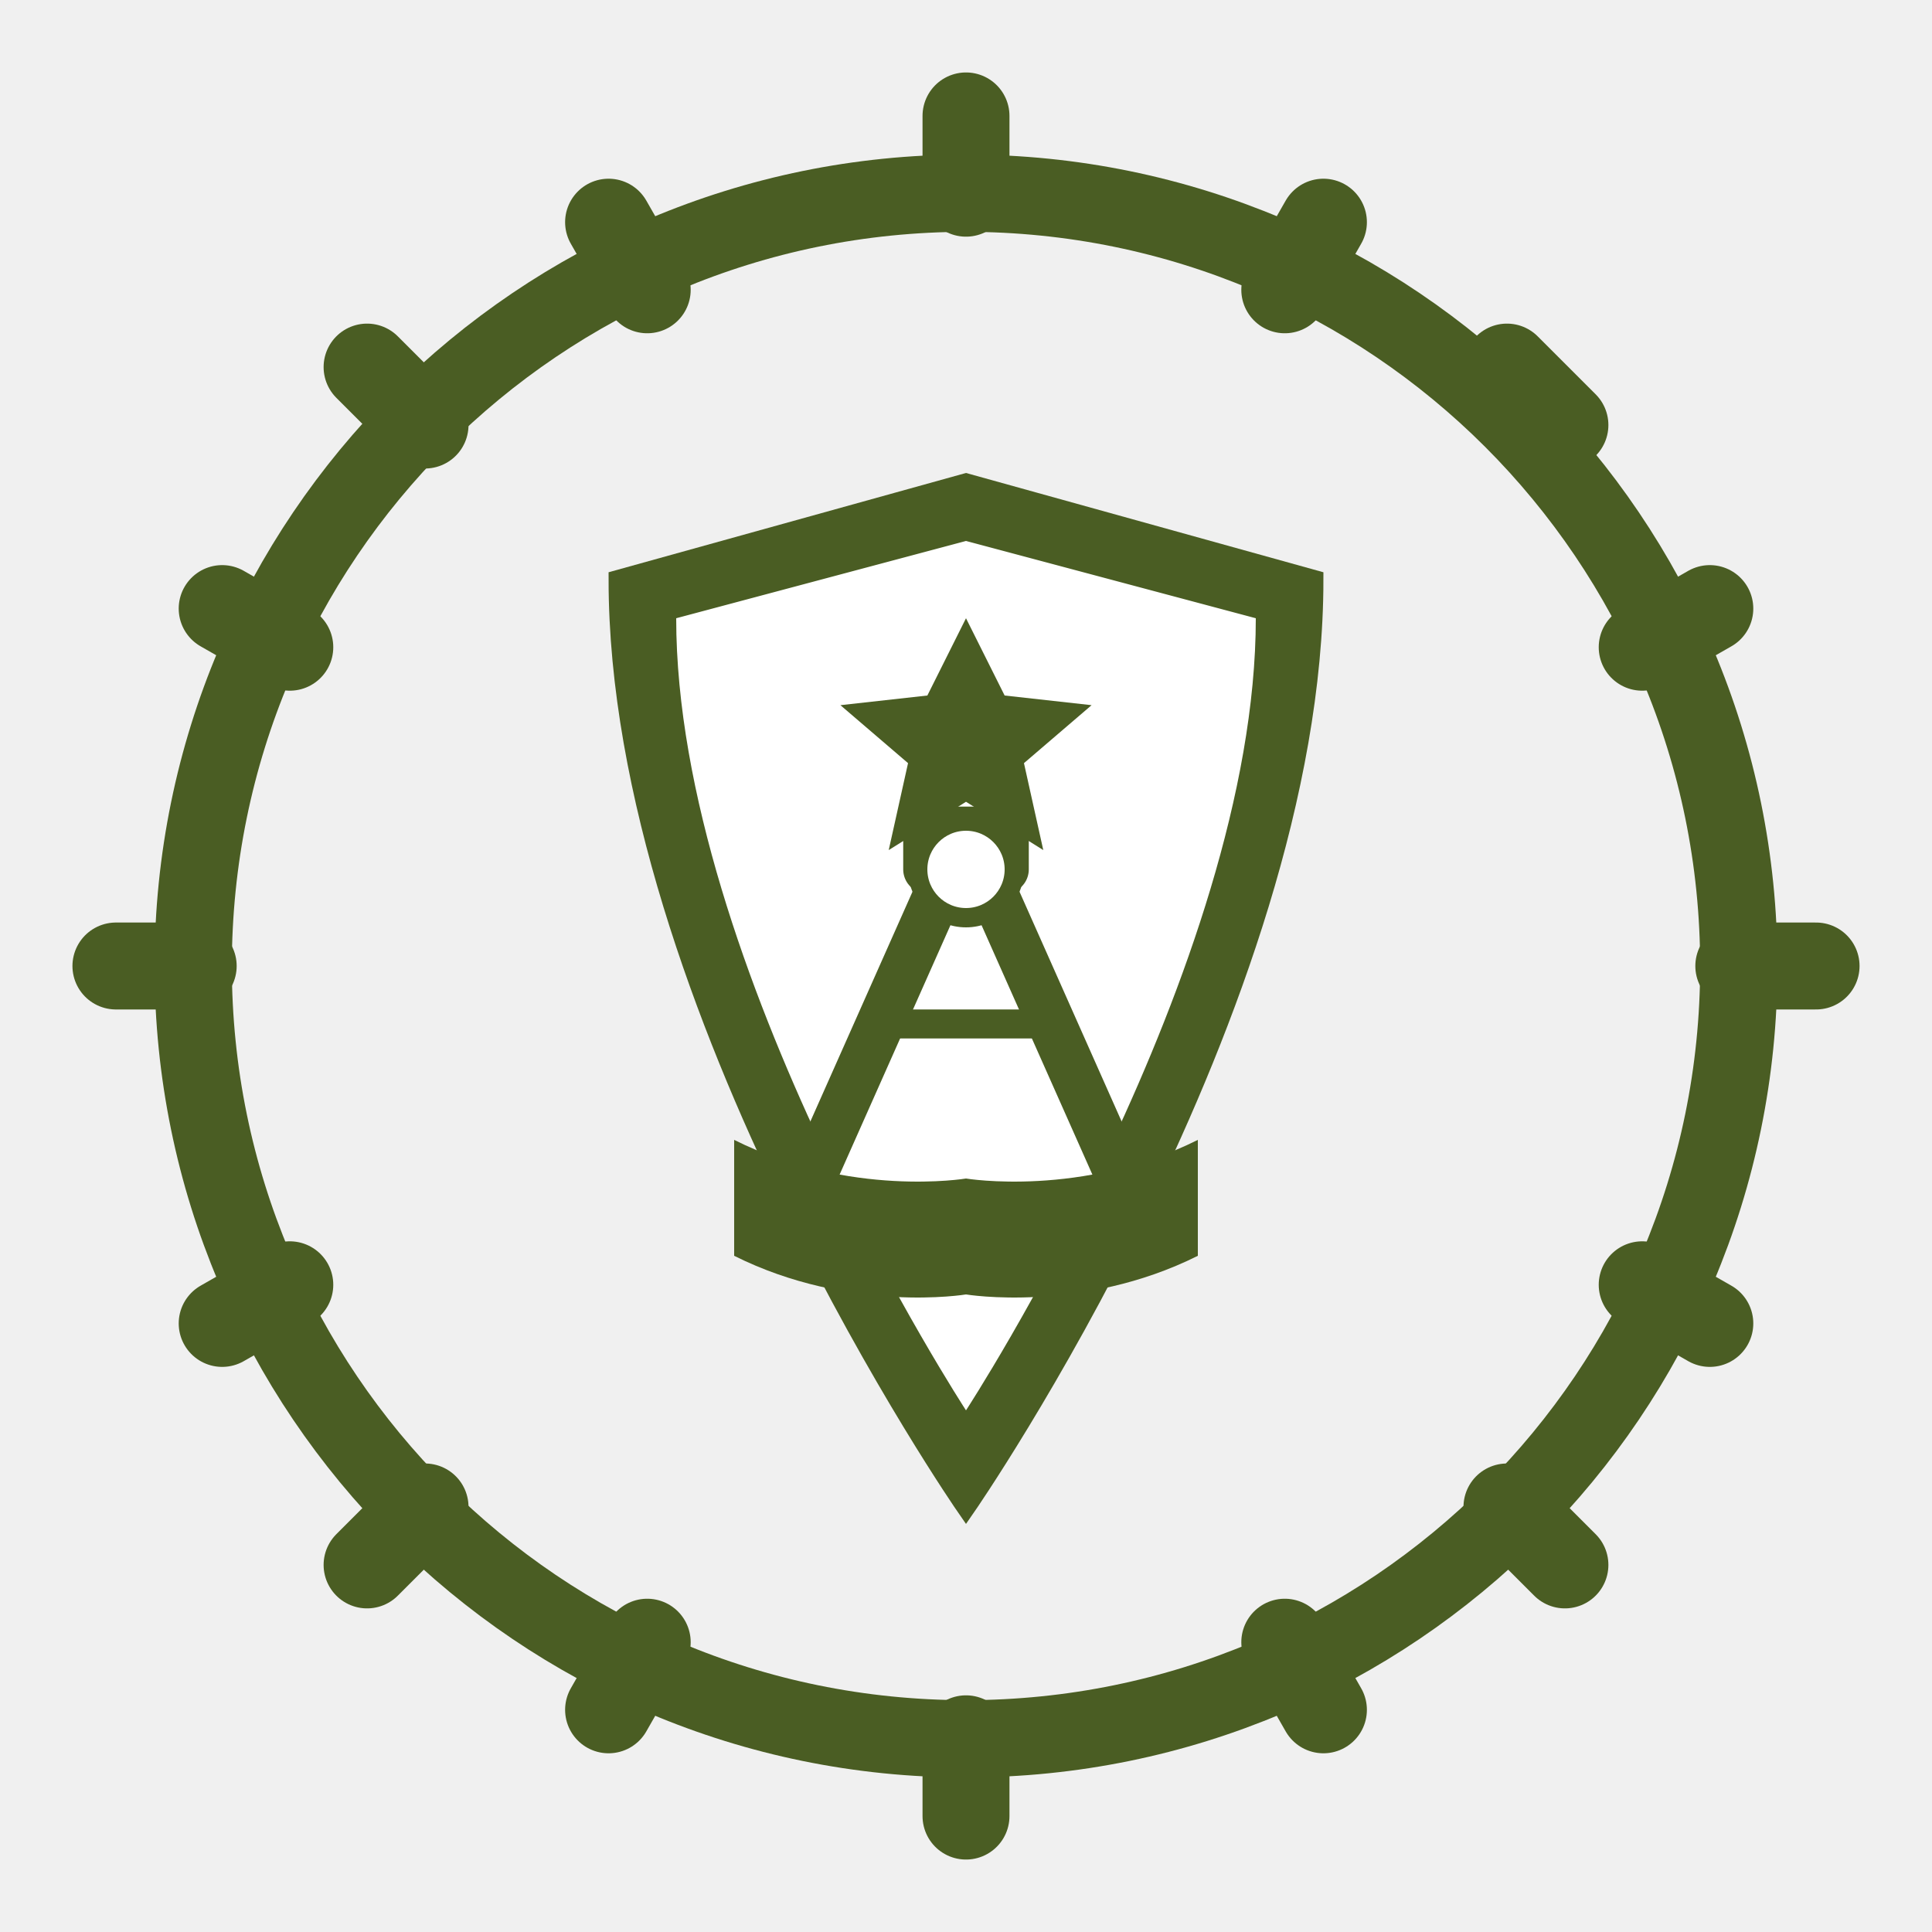
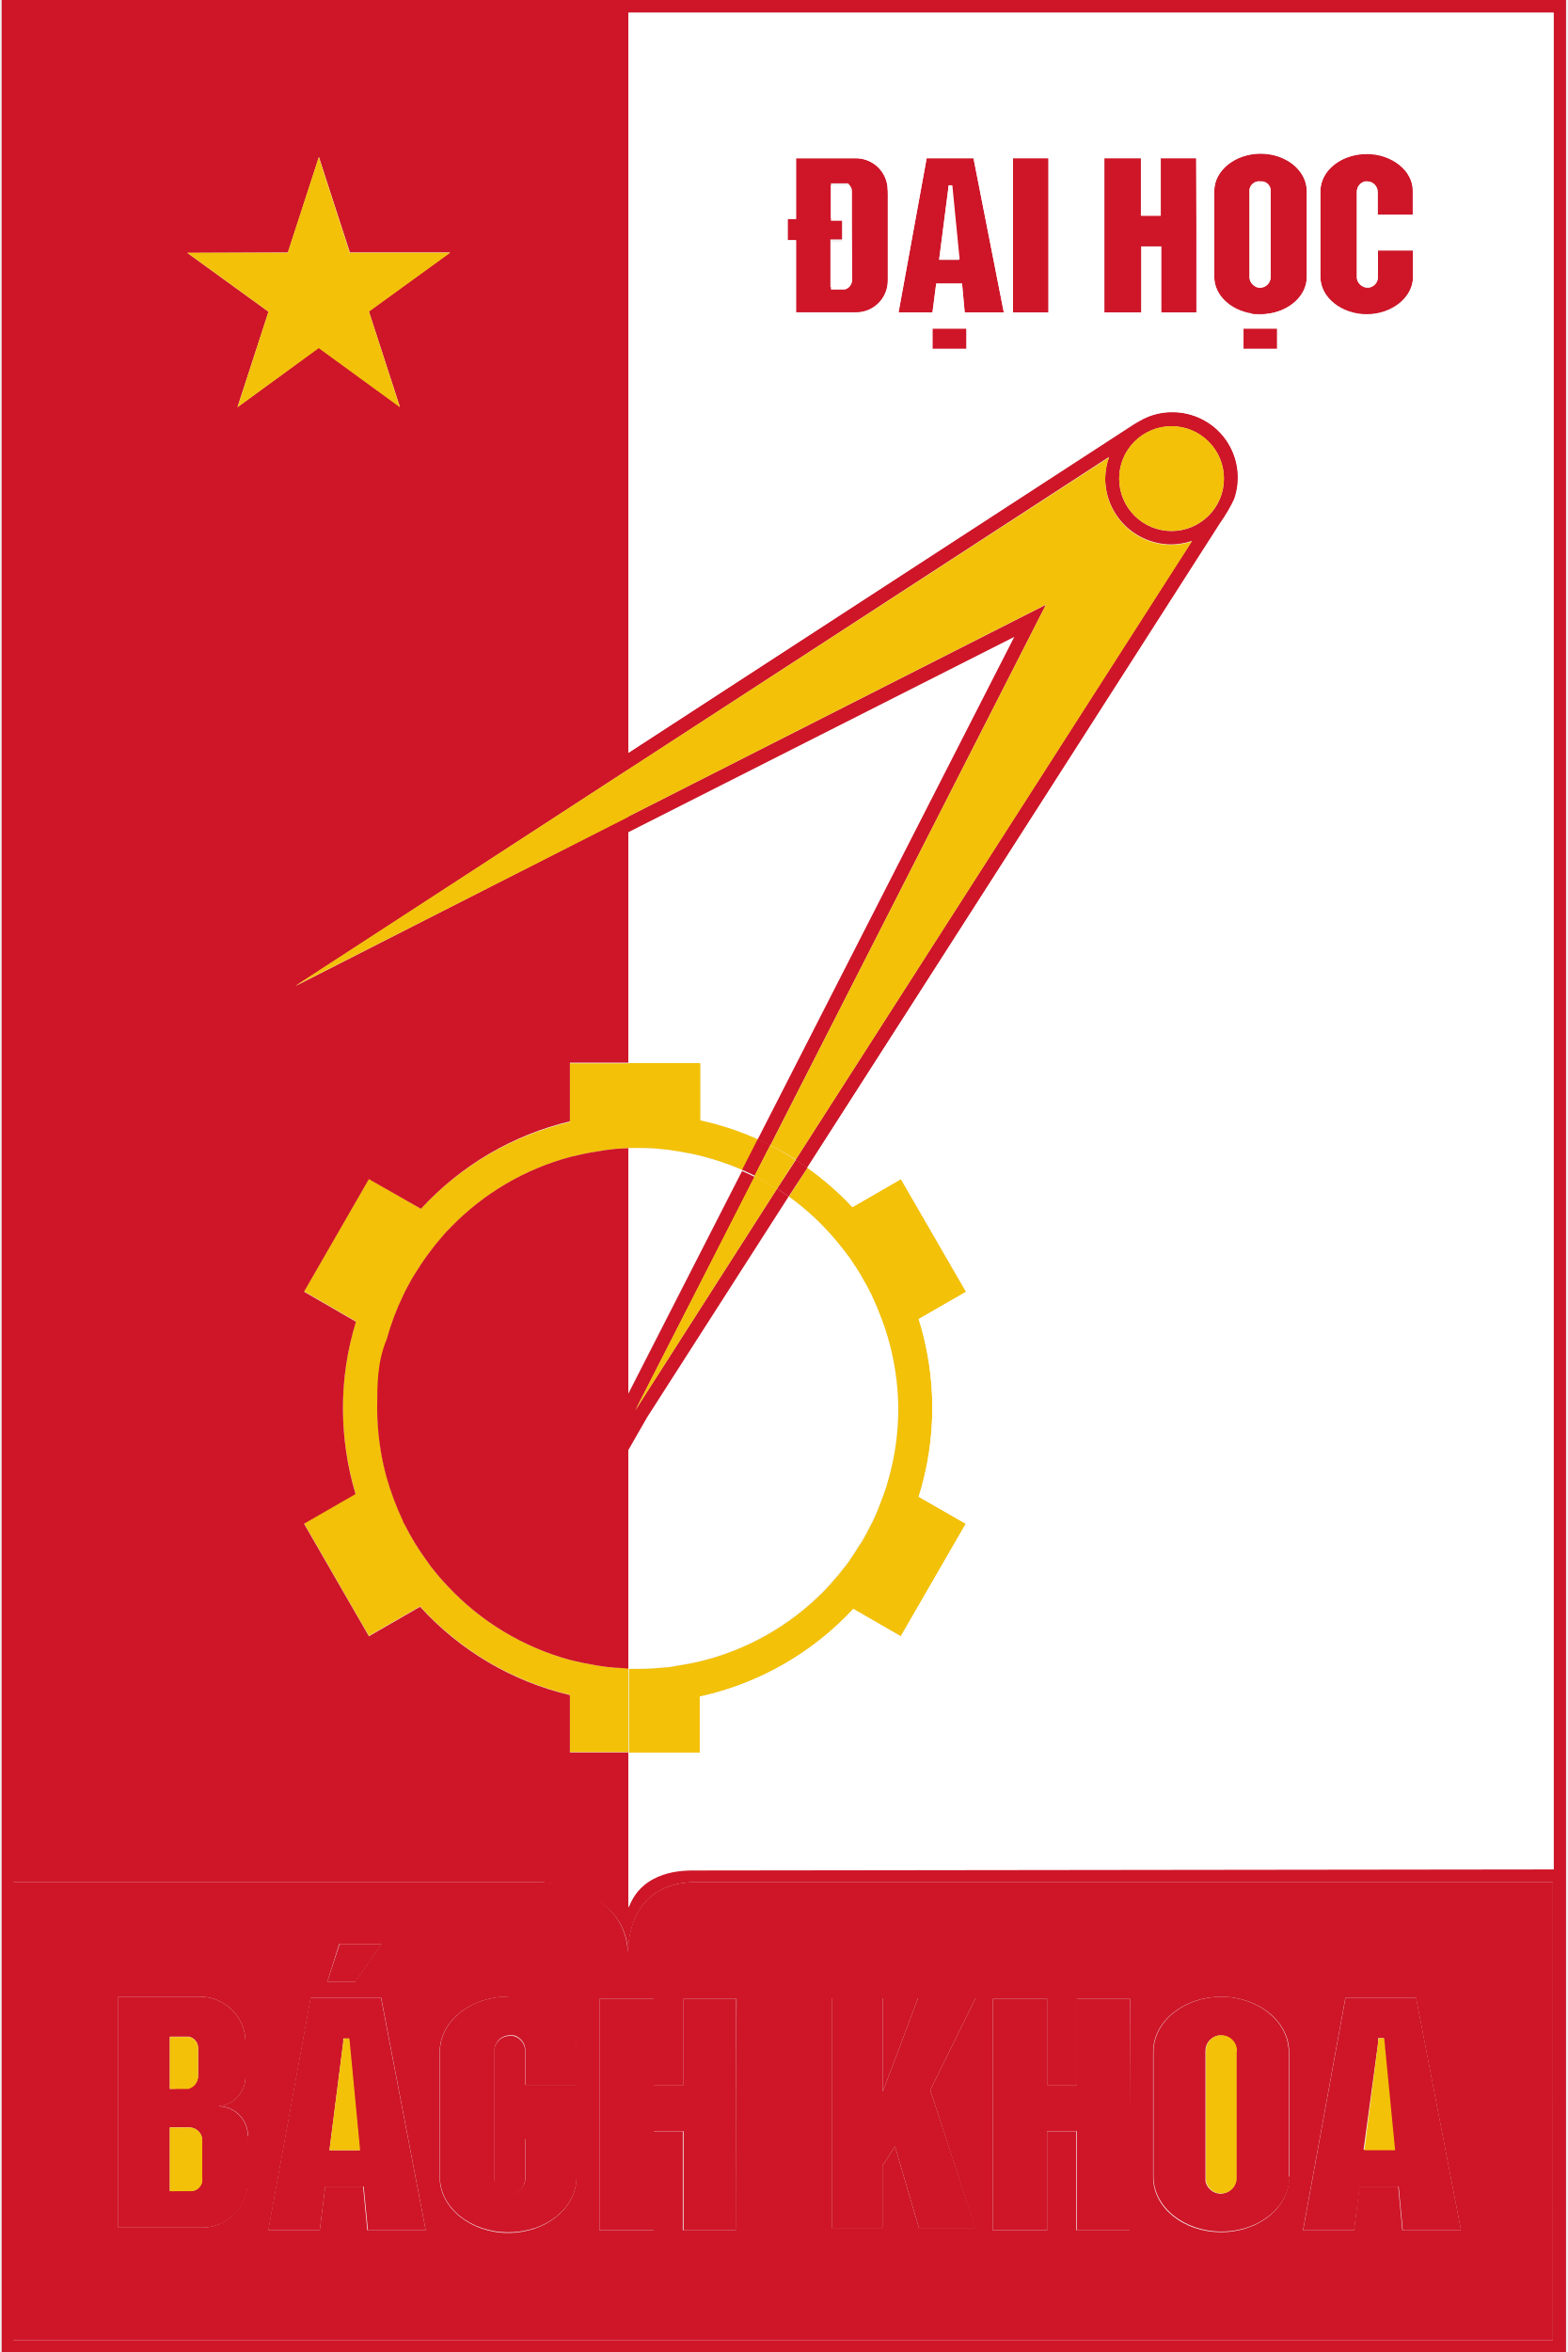
- <svg xmlns="http://www.w3.org/2000/svg" viewBox="0 0 100 100" width="100%" height="100%">
-   <circle cx="50" cy="50" r="40" fill="none" stroke="#4A5D23" stroke-width="4" />
-   <g stroke="#4A5D23" stroke-width="4.5" stroke-linecap="round">
-     <line x1="50" y1="6" x2="50" y2="10" />
-     <line x1="50" y1="90" x2="50" y2="94" />
-     <line x1="6" y1="50" x2="10" y2="50" />
-     <line x1="90" y1="50" x2="94" y2="50" />
-     <line x1="19" y1="19" x2="22" y2="22" />
-     <line x1="78" y1="78" x2="81" y2="81" />
-     <line x1="19" y1="81" x2="22" y2="78" />
-     <line x1="78" y1="19" x2="81" y2="22" />
-     <line x1="31.5" y1="11.5" x2="33.5" y2="15" />
-     <line x1="68.5" y1="88.5" x2="66.5" y2="85" />
-     <line x1="11.5" y1="31.5" x2="15" y2="33.5" />
-     <line x1="88.5" y1="68.5" x2="85" y2="66.5" />
-     <line x1="31.5" y1="88.5" x2="33.5" y2="85" />
-     <line x1="68.5" y1="11.5" x2="66.5" y2="15" />
-     <line x1="11.5" y1="68.5" x2="15" y2="66.5" />
-     <line x1="88.5" y1="31.5" x2="85" y2="33.5" />
+ <svg xmlns="http://www.w3.org/2000/svg" width="200pt" height="300pt" viewBox="0 0 200 300" version="1.1">
+   <g id="surface1">
+     <path style=" stroke:none;fill-rule:nonzero;fill:rgb(80.784%,8.627%,15.686%);fill-opacity:1;" d="M 112.578 276.262 L 114.176 273.773 L 117.23 284.164 L 124.453 284.164 L 118.68 266.594 L 124.453 254.879 L 117.109 254.879 L 112.617 266.824 L 112.617 254.879 L 106.125 254.879 L 106.125 284.164 L 112.578 284.164 Z M 112.578 276.262 " />
+     <path style=" stroke:none;fill-rule:nonzero;fill:rgb(80.784%,8.627%,15.686%);fill-opacity:1;" d="M 87.207 265.945 L 83.406 265.945 L 83.406 254.961 L 76.48 254.961 L 76.48 284.473 L 83.406 284.473 L 83.406 271.84 L 87.207 271.84 L 87.207 284.473 L 93.926 284.473 L 93.926 254.961 L 87.207 254.961 Z M 87.207 265.945 " />
+     <path style=" stroke:none;fill-rule:nonzero;fill:rgb(80.784%,8.627%,15.686%);fill-opacity:1;" d="M 173.48 278.887 L 178.434 278.887 L 178.961 284.473 L 186.398 284.473 L 180.664 254.812 L 171.656 254.812 L 166.246 284.473 L 172.75 284.473 Z M 175.754 261.035 L 175.82 260.438 L 175.82 259.965 L 176.523 259.965 L 176.523 260.387 L 176.594 261.047 L 177.879 274.195 L 173.957 274.195 Z M 175.754 261.035 " />
+     <path style=" stroke:none;fill-rule:nonzero;fill:rgb(80.784%,8.627%,15.686%);fill-opacity:1;" d="M 48.727 247.957 L 43.328 247.957 L 41.762 252.758 L 45.359 252.758 Z M 48.727 247.957 " />
+     <path style=" stroke:none;fill-rule:nonzero;fill:rgb(80.784%,8.627%,15.686%);fill-opacity:1;" d="M 133.582 271.84 L 137.398 271.84 L 137.398 284.473 L 144.133 284.473 L 144.133 254.961 L 137.398 254.961 L 137.398 265.945 L 133.582 265.945 L 133.582 254.961 L 126.656 254.961 L 126.656 284.473 L 133.582 284.473 Z M 133.582 271.84 " />
+     <path style=" stroke:none;fill-rule:nonzero;fill:rgb(80.784%,8.627%,15.686%);fill-opacity:1;" d="M 39.625 254.812 L 34.215 284.473 L 40.789 284.473 L 41.504 278.887 L 46.398 278.887 L 46.941 284.473 L 54.312 284.473 L 48.605 254.812 Z M 42.031 274.262 L 43.707 261.102 L 43.789 260.453 L 43.789 260.02 L 44.508 260.02 L 44.613 261.141 L 45.871 274.262 Z M 42.031 274.262 " />
+     <path style=" stroke:none;fill-rule:nonzero;fill:rgb(100%,100%,100%);fill-opacity:1;" d="M 80.16 184.957 L 80.16 212.832 L 81.336 212.832 C 82.266 212.832 83.195 212.789 84.121 212.695 L 85.242 212.613 C 85.664 212.613 86.07 212.48 86.477 212.398 C 87.406 212.262 88.355 212.074 89.273 211.855 C 95.234 210.402 100.668 207.324 104.977 202.957 C 105.531 202.391 106.086 201.781 106.574 201.188 C 106.832 200.887 107.086 200.578 107.332 200.266 L 108.305 199.008 C 108.684 198.414 109.074 197.844 109.441 197.25 C 109.68 196.91 109.902 196.559 110.102 196.195 C 110.375 195.723 110.645 195.207 110.887 194.723 C 110.996 194.52 111.09 194.301 111.211 194.098 C 111.719 193.086 112.168 192.047 112.566 190.988 C 112.566 190.84 112.66 190.719 112.715 190.555 C 112.957 189.938 113.16 189.305 113.32 188.66 C 114.156 185.73 114.578 182.699 114.578 179.652 C 114.559 176.551 114.102 173.461 113.227 170.484 C 113.051 169.887 112.875 169.336 112.66 168.738 C 112.594 168.508 112.508 168.281 112.402 168.062 C 112.082 167.172 111.715 166.293 111.309 165.438 C 111.164 165.098 111 164.762 110.82 164.438 C 110.59 163.992 110.387 163.586 110.129 163.18 C 109.875 162.773 109.562 162.219 109.277 161.746 C 108.996 161.273 108.793 161.031 108.574 160.664 C 108.129 160.055 107.695 159.473 107.223 158.895 L 106.656 158.203 C 104.871 156.098 102.832 154.227 100.582 152.629 L 82.539 180.805 Z M 80.16 184.957 " />
+     <path style=" stroke:none;fill-rule:nonzero;fill:rgb(100%,100%,100%);fill-opacity:1;" d="M 94.672 149.25 C 92.922 148.484 91.113 147.867 89.262 147.41 C 88.355 147.18 87.449 147.031 86.555 146.867 L 85.203 146.652 L 84.082 146.559 C 83.16 146.559 82.254 146.422 81.293 146.422 L 80.117 146.422 L 80.117 177.613 Z M 94.672 149.25 " />
+     <path style=" stroke:none;fill-rule:nonzero;fill:rgb(100%,100%,100%);fill-opacity:1;" d="M 89.273 142.906 C 91.816 143.457 94.289 144.27 96.66 145.34 L 129.402 81.23 L 80.16 106.199 L 80.16 135.602 L 89.273 135.602 Z M 89.273 142.906 " />
+     <path style=" stroke:none;fill-rule:nonzero;fill:rgb(95.294%,75.686%,3.137%);fill-opacity:1;" d="M 78.496 212.723 L 77.277 212.602 L 76.102 212.426 C 74.965 212.234 73.816 212.004 72.707 211.723 C 66.75 210.102 61.359 206.855 57.141 202.348 C 56.383 201.562 55.691 200.738 55.027 199.902 C 54.867 199.672 54.676 199.426 54.516 199.184 C 53.402 197.676 52.43 196.066 51.605 194.383 C 51.605 194.273 51.5 194.125 51.43 194.004 C 50.566 192.172 49.855 190.273 49.309 188.324 C 48.547 185.492 48.156 182.574 48.145 179.641 C 48.156 176.66 48.562 173.695 49.363 170.82 C 49.891 168.891 50.594 167.012 51.473 165.207 C 51.473 165.074 51.605 164.926 51.676 164.777 C 51.973 164.234 52.242 163.68 52.555 163.141 L 52.863 162.625 C 53.379 161.801 53.906 160.961 54.5 160.164 C 54.73 159.84 54.949 159.543 55.191 159.246 C 55.484 158.844 55.793 158.461 56.125 158.094 C 56.582 157.523 57.074 156.984 57.598 156.473 C 61.758 152.195 66.996 149.121 72.762 147.57 C 73.855 147.301 74.965 147.059 76.102 146.883 L 77.305 146.691 L 78.523 146.543 L 80.188 146.449 L 80.188 135.629 L 72.707 135.629 L 72.707 143.109 C 65.41 144.828 58.793 148.684 53.703 154.188 L 47.062 150.344 L 38.785 164.707 L 45.414 168.535 C 44.305 172.113 43.746 175.84 43.75 179.586 C 43.758 183.289 44.297 186.969 45.359 190.516 L 38.785 194.301 L 47.062 208.652 L 53.594 204.891 C 58.688 210.488 65.348 214.418 72.707 216.172 L 72.707 223.477 L 80.16 223.477 L 80.16 212.777 C 79.605 212.777 79.051 212.777 78.496 212.668 " />
+     <path style=" stroke:none;fill-rule:nonzero;fill:rgb(95.294%,75.686%,3.137%);fill-opacity:1;" d="M 89.273 216.402 C 96.789 214.762 103.621 210.863 108.859 205.23 L 114.918 208.719 L 123.211 194.367 L 117.203 190.922 C 119.52 183.543 119.52 175.633 117.203 168.254 L 123.25 164.777 L 114.918 150.398 L 108.723 153.969 C 106.992 152.109 105.074 150.426 103.004 148.953 L 100.648 152.617 C 102.887 154.234 104.914 156.121 106.68 158.242 L 107.25 158.934 C 107.723 159.516 108.156 160.098 108.602 160.707 C 108.816 161.07 109.062 161.434 109.305 161.789 C 109.547 162.141 109.887 162.734 110.156 163.223 C 110.43 163.707 110.617 164.031 110.848 164.48 C 111.027 164.801 111.191 165.137 111.336 165.48 C 111.742 166.336 112.109 167.211 112.43 168.102 C 112.535 168.32 112.621 168.547 112.688 168.781 C 112.902 169.375 113.078 169.93 113.254 170.523 C 114.129 173.504 114.586 176.59 114.605 179.695 C 114.605 182.742 114.184 185.773 113.348 188.703 C 113.188 189.344 112.984 189.977 112.742 190.594 C 112.742 190.758 112.633 190.879 112.578 191.027 C 112.215 192.09 111.789 193.129 111.309 194.141 C 111.184 194.344 111.09 194.559 110.98 194.762 C 110.738 195.25 110.469 195.762 110.199 196.234 C 109.996 196.598 109.773 196.953 109.535 197.289 C 109.172 197.887 108.777 198.453 108.387 199.047 C 107.992 199.645 107.75 199.875 107.426 200.305 C 107.102 200.738 106.926 200.93 106.668 201.227 C 106.18 201.82 105.625 202.43 105.07 203 C 100.766 207.363 95.328 210.445 89.371 211.898 C 88.449 212.113 87.504 212.305 86.57 212.438 C 86.164 212.52 85.758 212.602 85.34 212.656 L 84.215 212.734 C 83.289 212.828 82.359 212.875 81.43 212.871 L 80.254 212.871 L 80.254 223.57 L 89.371 223.57 Z M 89.273 216.402 " />
+     <path style=" stroke:none;fill-rule:nonzero;fill:rgb(95.294%,75.686%,3.137%);fill-opacity:1;" d="M 81.363 146.422 C 82.324 146.422 83.23 146.422 84.148 146.543 L 85.27 146.652 L 86.625 146.867 C 87.543 147.031 88.449 147.18 89.328 147.41 C 91.18 147.867 92.988 148.48 94.738 149.234 L 96.727 145.34 C 94.359 144.27 91.883 143.457 89.344 142.906 L 89.344 135.602 L 80.16 135.602 L 80.16 146.422 L 81.336 146.422 " />
+     <path style=" stroke:none;fill-rule:nonzero;fill:rgb(80.784%,8.627%,15.686%);fill-opacity:1;" d="M 118.961 41.887 L 123.305 41.887 L 123.305 44.496 L 118.961 44.496 Z M 118.961 41.887 " />
+     <path style=" stroke:none;fill-rule:nonzero;fill:rgb(80.784%,8.627%,15.686%);fill-opacity:1;" d="M 159.727 40.035 C 160.305 40.129 160.895 40.129 161.473 40.035 L 160.809 40.035 C 160.445 40.035 160.086 40.008 159.727 39.953 " />
+     <path style=" stroke:none;fill-rule:nonzero;fill:rgb(80.784%,8.627%,15.686%);fill-opacity:1;" d="M 158.578 41.887 L 162.906 41.887 L 162.906 44.496 L 158.578 44.496 Z M 158.578 41.887 " />
+     <path style=" stroke:none;fill-rule:nonzero;fill:rgb(80.784%,8.627%,15.686%);fill-opacity:1;" d="M 129.227 20.18 L 133.758 20.18 L 133.758 39.859 L 129.227 39.859 Z M 129.227 20.18 " />
+     <path style=" stroke:none;fill-rule:nonzero;fill:rgb(80.784%,8.627%,15.686%);fill-opacity:1;" d="M 119.438 36.168 L 122.734 36.168 L 123.074 39.859 L 128.066 39.859 L 124.195 20.18 L 118.219 20.18 L 114.633 39.859 L 118.961 39.859 Z M 120.992 23.992 L 120.992 23.695 L 121.449 23.695 L 121.449 23.953 L 122.355 33.148 L 119.812 33.148 Z M 120.992 23.992 " />
+     <path style=" stroke:none;fill-rule:nonzero;fill:rgb(80.784%,8.627%,15.686%);fill-opacity:1;" d="M 145.578 31.434 L 148.094 31.434 L 148.094 39.859 L 152.625 39.859 L 152.625 20.18 L 148.094 20.18 L 148.094 27.512 L 145.578 27.512 L 145.578 20.18 L 140.898 20.18 L 140.898 39.859 L 145.578 39.859 Z M 145.578 31.434 " />
+     <path style=" stroke:none;fill-rule:nonzero;fill:rgb(80.784%,8.627%,15.686%);fill-opacity:1;" d="M 0.211 300 L 199.789 300 L 199.789 0 L 0.211 0 Z M 36.73 32.203 L 40.691 20.031 L 44.641 32.203 L 57.422 32.203 L 47.062 39.711 L 51.012 51.883 L 40.664 44.348 L 30.293 51.938 L 34.254 39.766 L 23.895 32.258 Z M 198.109 298.484 L 1.688 298.484 L 1.688 240.082 L 69.312 240.082 C 71.027 240.285 79.848 241.504 80.133 249.078 C 80.133 247.277 80.645 240.477 88.152 240.082 L 198.082 240.082 Z M 198.207 238.434 L 88.652 238.434 C 85.949 238.57 82.133 238.434 80.211 243.289 L 80.211 223.527 L 72.707 223.527 L 72.707 216.211 C 65.344 214.469 58.684 210.543 53.594 204.945 L 47.062 208.707 L 38.785 194.355 L 45.359 190.57 C 44.297 187.023 43.758 183.34 43.75 179.641 C 43.746 175.895 44.305 172.168 45.414 168.59 L 38.785 164.762 L 47.062 150.398 L 53.703 154.188 C 58.785 148.656 65.402 144.77 72.707 143.027 L 72.707 135.547 L 80.16 135.547 L 80.16 104.145 L 37.676 125.785 L 80.16 98.137 L 80.16 1.621 L 198.207 1.621 Z M 198.207 238.434 " />
+     <path style=" stroke:none;fill-rule:nonzero;fill:rgb(80.784%,8.627%,15.686%);fill-opacity:1;" d="M 99.133 151.617 L 81.051 179.883 L 96.281 150.129 C 95.754 149.859 95.211 149.602 94.672 149.371 L 80.16 177.773 L 80.16 146.449 L 78.496 146.543 L 77.277 146.691 L 76.074 146.883 C 74.938 147.059 73.828 147.301 72.734 147.57 C 66.969 149.121 61.734 152.195 57.57 156.473 C 57.047 156.984 56.555 157.523 56.098 158.094 C 55.758 158.473 55.461 158.852 55.164 159.246 C 54.867 159.637 54.703 159.84 54.473 160.164 C 53.879 160.961 53.367 161.801 52.84 162.625 L 52.527 163.141 C 52.215 163.68 51.957 164.223 51.648 164.777 L 51.445 165.207 C 50.566 167.012 49.863 168.891 49.336 170.82 C 48.117 173.695 48.129 176.66 48.117 179.641 C 48.129 182.574 48.52 185.492 49.281 188.324 C 49.828 190.273 50.539 192.172 51.406 194.004 C 51.406 194.125 51.527 194.273 51.582 194.383 C 52.418 196.062 53.402 197.672 54.516 199.184 C 54.676 199.426 54.867 199.672 55.027 199.902 C 55.691 200.738 56.383 201.562 57.141 202.348 C 61.359 206.855 66.75 210.102 72.707 211.723 C 73.828 212.004 74.965 212.234 76.102 212.426 L 77.277 212.602 L 78.496 212.723 C 79.051 212.723 79.605 212.805 80.16 212.832 L 80.16 184.957 L 82.539 180.805 L 100.609 152.617 C 100.121 152.266 99.637 151.941 99.133 151.617 " />
+     <path style=" stroke:none;fill-rule:nonzero;fill:rgb(80.784%,8.627%,15.686%);fill-opacity:1;" d="M 96.66 145.34 C 97.199 145.586 97.742 145.84 98.27 146.113 L 133.434 77.133 L 80.16 104.145 L 80.16 106.145 L 129.402 81.23 Z M 96.66 145.34 " />
+     <path style=" stroke:none;fill-rule:nonzero;fill:rgb(80.784%,8.627%,15.686%);fill-opacity:1;" d="M 141.48 58.281 C 141.18 59.148 141.016 60.062 140.996 60.984 C 140.996 63.23 141.887 65.383 143.477 66.965 C 145.062 68.551 147.219 69.441 149.461 69.438 C 150.344 69.422 151.219 69.273 152.059 68.992 L 101.488 147.949 C 101.988 148.277 102.477 148.602 102.961 148.953 L 155.711 66.746 C 156.402 65.781 157.004 64.754 157.508 63.676 C 158.398 61.105 157.98 58.262 156.391 56.055 C 154.801 53.852 152.234 52.555 149.516 52.586 C 148.254 52.586 147.008 52.879 145.879 53.438 L 144.996 53.926 L 144.645 54.141 L 80.16 96.027 L 80.16 98.152 Z M 149.461 54.371 C 153.152 54.371 156.145 57.363 156.145 61.051 C 156.145 64.742 153.152 67.734 149.461 67.734 C 145.77 67.734 142.781 64.742 142.781 61.051 C 142.781 57.363 145.77 54.371 149.461 54.371 " />
+     <path style=" stroke:none;fill-rule:nonzero;fill:rgb(80.784%,8.627%,15.686%);fill-opacity:1;" d="M 98.27 146.07 C 97.742 145.801 97.199 145.543 96.66 145.301 L 94.672 149.207 C 95.211 149.438 95.754 149.695 96.281 149.965 Z M 98.27 146.07 " />
+     <path style=" stroke:none;fill-rule:nonzero;fill:rgb(80.784%,8.627%,15.686%);fill-opacity:1;" d="M 99.133 151.617 C 99.637 151.941 100.121 152.266 100.609 152.617 L 103.004 148.953 C 102.516 148.602 102.027 148.277 101.527 147.949 Z M 99.133 151.617 " />
+     <path style=" stroke:none;fill-rule:nonzero;fill:rgb(95.294%,75.686%,3.137%);fill-opacity:1;" d="M 37.676 125.742 L 80.16 104.199 L 80.16 98.137 Z M 37.676 125.742 " />
+     <path style=" stroke:none;fill-rule:nonzero;fill:rgb(95.294%,75.686%,3.137%);fill-opacity:1;" d="M 149.461 67.719 C 153.152 67.719 156.145 64.727 156.145 61.035 C 156.141 57.344 153.145 54.352 149.453 54.355 C 145.762 54.363 142.773 57.359 142.781 61.051 C 142.781 62.824 143.484 64.52 144.738 65.773 C 145.992 67.023 147.691 67.723 149.461 67.719 " />
+     <path style=" stroke:none;fill-rule:nonzero;fill:rgb(95.294%,75.686%,3.137%);fill-opacity:1;" d="M 152.059 69.059 C 151.215 69.34 150.336 69.492 149.449 69.504 C 144.777 69.504 140.996 65.723 140.996 61.051 C 141.016 60.129 141.18 59.219 141.48 58.348 L 80.16 98.137 L 80.16 104.145 L 133.461 77.094 L 98.297 146.07 C 99.406 146.641 100.473 147.246 101.516 147.91 Z M 152.059 69.059 " />
+     <path style=" stroke:none;fill-rule:nonzero;fill:rgb(95.294%,75.686%,3.137%);fill-opacity:1;" d="M 81.051 179.883 L 99.133 151.617 C 98.215 151.035 97.254 150.492 96.281 150.008 Z M 81.051 179.883 " />
+     <path style=" stroke:none;fill-rule:nonzero;fill:rgb(95.294%,75.686%,3.137%);fill-opacity:1;" d="M 99.133 151.617 L 101.488 147.949 C 100.449 147.27 99.375 146.641 98.27 146.07 L 96.238 150.008 C 97.215 150.492 98.176 151.035 99.094 151.617 " />
+     <path style=" stroke:none;fill-rule:nonzero;fill:rgb(95.294%,75.686%,3.137%);fill-opacity:1;" d="M 30.305 51.938 L 40.664 44.402 L 51.012 51.938 L 47.062 39.75 L 57.422 32.242 L 44.613 32.242 L 40.664 20.043 L 36.703 32.242 L 23.895 32.242 L 34.254 39.75 Z M 30.305 51.938 " />
+     <path style=" stroke:none;fill-rule:nonzero;fill:rgb(95.294%,75.686%,3.137%);fill-opacity:1;" d="M 43.789 260.453 L 43.707 261.102 L 43.805 260.453 L 43.789 260.453 " />
+     <path style=" stroke:none;fill-rule:nonzero;fill:rgb(95.294%,75.686%,3.137%);fill-opacity:1;" d="M 176.633 260.398 L 176.699 261.062 Z M 176.633 260.398 " />
+     <path style=" stroke:none;fill-rule:nonzero;fill:rgb(95.294%,75.686%,3.137%);fill-opacity:1;" d="M 65.469 259.684 C 65.691 259.734 65.902 259.828 66.094 259.953 C 65.91 259.812 65.699 259.719 65.469 259.684 " />
+     <path style=" stroke:none;fill-rule:nonzero;fill:rgb(95.294%,75.686%,3.137%);fill-opacity:1;" d="M 175.82 260.453 L 175.754 261.062 L 175.82 260.453 " />
+     <path style=" stroke:none;fill-rule:nonzero;fill:rgb(80.784%,8.627%,15.686%);fill-opacity:1;" d="M 31.617 272.449 C 31.617 270.359 29.922 268.664 27.832 268.664 C 29.805 268.508 31.324 266.855 31.32 264.875 L 31.32 260.25 C 31.184 257.133 28.613 254.676 25.492 254.676 L 15.09 254.676 L 15.09 284.137 L 25.773 284.137 C 29 284.137 31.617 281.52 31.617 278.293 L 31.617 272.465 M 21.664 266.445 L 21.664 259.777 L 24.098 259.777 C 24.777 259.91 25.27 260.504 25.273 261.195 L 25.273 264.754 C 25.273 265.512 24.762 266.172 24.031 266.363 C 23.891 266.383 23.75 266.383 23.609 266.363 Z M 24.367 279.469 L 21.664 279.469 L 21.664 271.355 L 24.207 271.355 C 25.027 271.383 25.699 272.012 25.789 272.828 C 25.789 272.852 25.789 272.875 25.789 272.895 L 25.789 278.008 C 25.793 278.395 25.641 278.766 25.367 279.039 C 25.098 279.316 24.727 279.469 24.34 279.469 " />
+     <path style=" stroke:none;fill-rule:nonzero;fill:rgb(95.294%,75.686%,3.137%);fill-opacity:1;" d="M 25.801 272.895 C 25.805 272.875 25.805 272.852 25.801 272.828 C 25.809 272.887 25.809 272.945 25.801 273.004 Z M 25.801 272.895 " />
+     <path style=" stroke:none;fill-rule:nonzero;fill:rgb(95.294%,75.686%,3.137%);fill-opacity:1;" d="M 25.273 264.727 L 25.273 261.238 C 25.27 260.543 24.777 259.953 24.098 259.816 L 21.664 259.816 L 21.664 266.445 L 23.609 266.445 C 23.75 266.457 23.891 266.457 24.031 266.445 C 24.762 266.254 25.273 265.594 25.273 264.836 L 25.273 264.766 " />
+     <path style=" stroke:none;fill-rule:nonzero;fill:rgb(95.294%,75.686%,3.137%);fill-opacity:1;" d="M 22.57 279.469 C 22.266 279.488 21.965 279.488 21.664 279.469 C 21.965 279.496 22.266 279.496 22.57 279.469 " />
+     <path style=" stroke:none;fill-rule:nonzero;fill:rgb(95.294%,75.686%,3.137%);fill-opacity:1;" d="M 25.801 277.941 L 25.801 273.016 C 25.809 272.961 25.809 272.898 25.801 272.84 C 25.715 272.023 25.039 271.395 24.219 271.367 L 21.664 271.367 L 21.664 279.484 C 21.965 279.5 22.266 279.5 22.57 279.484 C 22.266 279.508 21.965 279.508 21.664 279.484 L 24.367 279.484 C 24.754 279.484 25.125 279.328 25.395 279.055 C 25.668 278.781 25.82 278.406 25.816 278.023 L 25.816 277.941 " />
+     <path style=" stroke:none;fill-rule:nonzero;fill:rgb(95.294%,75.686%,3.137%);fill-opacity:1;" d="M 44.684 261.141 L 44.574 260.02 L 43.855 260.02 L 43.805 260.453 L 43.707 261.102 L 42.031 274.262 L 45.941 274.262 Z M 44.684 261.141 " />
+     <path style=" stroke:none;fill-rule:nonzero;fill:rgb(95.294%,75.686%,3.137%);fill-opacity:1;" d="M 176.699 261.117 L 176.699 261.047 L 176.633 260.398 L 176.594 259.98 L 175.891 259.98 L 175.82 260.453 L 175.754 261.062 L 174.062 274.262 L 177.984 274.262 Z M 176.699 261.117 " />
+     <path style=" stroke:none;fill-rule:nonzero;fill:rgb(95.294%,75.686%,3.137%);fill-opacity:1;" d="M 67.012 277.82 C 67.02 277.762 67.02 277.703 67.012 277.645 L 67.012 278.008 C 67.02 277.945 67.02 277.883 67.012 277.82 " />
+     <path style=" stroke:none;fill-rule:nonzero;fill:rgb(95.294%,75.686%,3.137%);fill-opacity:1;" d="M 67 278.09 L 67 278.008 C 67.004 278.035 67.004 278.062 67 278.09 Z M 67 278.09 " />
+     <path style=" stroke:none;fill-rule:nonzero;fill:rgb(95.294%,75.686%,3.137%);fill-opacity:1;" d="M 63.051 278.09 C 63.043 278 63.043 277.91 63.051 277.82 Z M 63.051 278.09 " />
+     <path style=" stroke:none;fill-rule:nonzero;fill:rgb(80.784%,8.627%,15.686%);fill-opacity:1;" d="M 88.125 240.082 C 80.633 240.477 80.105 247.277 80.105 249.078 C 79.781 241.504 71.191 240.082 69.285 240.082 L 1.66 240.082 L 1.66 298.484 L 198.109 298.484 L 198.109 240.082 Z M 43.277 247.957 L 48.688 247.957 L 45.316 252.758 L 41.762 252.758 Z M 31.562 272.465 L 31.562 278.293 C 31.562 281.52 28.945 284.137 25.719 284.137 L 15.09 284.137 L 15.09 254.676 L 25.477 254.676 C 28.605 254.668 31.184 257.125 31.32 260.25 L 31.32 264.875 C 31.32 266.84 29.816 268.48 27.855 268.648 C 29.949 268.648 31.645 270.344 31.645 272.438 Z M 46.859 284.473 L 46.32 278.887 L 41.492 278.887 L 40.789 284.473 L 34.242 284.473 L 39.652 254.812 L 48.633 254.812 L 54.312 284.473 Z M 73.504 264.188 L 73.504 265.93 L 67 265.93 L 67 261.547 C 66.965 260.656 66.34 259.891 65.469 259.684 L 65.363 259.684 C 65.25 259.668 65.137 259.668 65.023 259.684 C 64.5 259.684 63.992 259.891 63.621 260.266 C 63.254 260.637 63.047 261.145 63.051 261.668 L 63.051 277.898 C 63.043 277.988 63.043 278.082 63.051 278.172 C 63.184 279.152 64.02 279.883 65.012 279.887 C 66.004 279.891 66.844 279.156 66.973 278.172 C 66.977 278.145 66.977 278.117 66.973 278.09 L 66.973 272.816 L 73.531 272.816 L 73.531 277.969 C 73.395 281.77 69.543 284.812 64.82 284.812 C 60.102 284.812 56.098 281.645 56.098 277.75 L 56.098 261.723 C 56.098 257.828 60.008 254.676 64.82 254.676 C 69.637 254.676 73.531 257.844 73.531 261.738 Z M 93.875 284.473 L 87.109 284.473 L 87.109 271.855 L 83.391 271.855 L 83.391 284.488 L 76.48 284.488 L 76.48 254.961 L 83.391 254.961 L 83.391 265.945 L 87.207 265.945 L 87.207 254.961 L 93.969 254.961 Z M 124.398 284.164 L 117.23 284.164 L 114.176 273.773 L 112.578 276.262 L 112.578 284.164 L 106.141 284.164 L 106.141 254.879 L 112.617 254.879 L 112.617 266.824 L 117.109 254.879 L 124.453 254.879 L 118.68 266.594 Z M 144.078 284.473 L 137.316 284.473 L 137.316 271.855 L 133.582 271.855 L 133.582 284.488 L 126.656 284.488 L 126.656 254.961 L 133.582 254.961 L 133.582 265.945 L 137.398 265.945 L 137.398 254.961 L 144.16 254.961 Z M 164.461 263.617 L 164.461 277.695 C 164.461 281.578 160.578 284.715 155.777 284.715 C 150.977 284.715 147.109 281.578 147.109 277.695 L 147.109 261.723 C 147.109 257.844 150.988 254.691 155.777 254.691 C 160.566 254.691 164.461 257.844 164.461 261.723 Z M 178.906 284.473 L 178.379 278.887 L 173.426 278.887 L 172.738 284.473 L 166.23 284.473 L 171.641 254.812 L 180.648 254.812 L 186.383 284.473 Z M 178.906 284.473 " />
+     <path style=" stroke:none;fill-rule:nonzero;fill:rgb(80.784%,8.627%,15.686%);fill-opacity:1;" d="M 64.848 254.664 C 60.02 254.664 56.125 257.816 56.125 261.711 L 56.125 277.672 C 56.125 281.566 60.02 284.73 64.848 284.73 C 69.676 284.73 73.422 281.688 73.559 277.887 L 73.559 272.734 L 67 272.734 L 67 277.645 C 67.004 277.703 67.004 277.762 67 277.82 C 67.004 277.883 67.004 277.945 67 278.008 L 67 278.09 C 66.871 279.074 66.031 279.809 65.039 279.809 C 64.047 279.805 63.211 279.07 63.078 278.09 C 63.078 278.09 63.078 277.871 63.078 277.82 L 63.078 261.59 C 63.074 261.062 63.281 260.559 63.648 260.184 C 64.02 259.809 64.523 259.602 65.051 259.602 C 65.164 259.586 65.277 259.586 65.391 259.602 L 65.496 259.602 C 65.723 259.637 65.938 259.73 66.121 259.871 C 66.684 260.234 67.027 260.863 67.027 261.535 L 67.027 265.918 L 73.586 265.918 L 73.586 261.668 C 73.586 257.773 69.691 254.609 64.875 254.609 " />
+     <path style=" stroke:none;fill-rule:nonzero;fill:rgb(80.784%,8.627%,15.686%);fill-opacity:1;" d="M 153.734 261.59 L 153.734 261.723 C 153.73 261.68 153.73 261.633 153.734 261.59 " />
+     <path style=" stroke:none;fill-rule:nonzero;fill:rgb(80.784%,8.627%,15.686%);fill-opacity:1;" d="M 164.516 277.695 L 164.516 276.344 C 164.516 276.344 164.516 276.656 164.516 277.09 C 164.527 277.305 164.527 277.523 164.516 277.738 " />
+     <path style=" stroke:none;fill-rule:nonzero;fill:rgb(80.784%,8.627%,15.686%);fill-opacity:1;" d="M 164.406 277.695 L 164.516 277.695 C 164.527 277.48 164.527 277.266 164.516 277.047 C 164.516 277.238 164.516 277.469 164.516 277.695 " />
+     <path style=" stroke:none;fill-rule:nonzero;fill:rgb(80.784%,8.627%,15.686%);fill-opacity:1;" d="M 155.832 254.691 C 151.043 254.691 147.16 257.844 147.16 261.723 L 147.16 277.617 C 147.16 281.496 151.043 284.637 155.832 284.637 C 160.621 284.637 164.516 281.496 164.516 277.617 L 164.406 277.617 C 164.406 277.387 164.406 277.156 164.406 276.965 C 164.406 276.535 164.406 276.223 164.406 276.223 L 164.406 261.723 C 164.406 257.844 160.523 254.691 155.723 254.691 M 157.699 261.723 L 157.699 278.09 C 157.559 279.074 156.715 279.805 155.723 279.809 C 155.145 279.805 154.594 279.547 154.223 279.105 C 154 278.848 153.852 278.543 153.789 278.211 C 153.789 278.211 153.789 278.129 153.789 278.09 C 153.789 278.047 153.789 277.914 153.789 277.82 L 153.789 261.59 C 153.785 260.613 154.492 259.781 155.453 259.629 L 155.766 259.629 C 156.289 259.629 156.793 259.836 157.164 260.211 C 157.535 260.586 157.742 261.09 157.738 261.617 Z M 157.699 261.723 " />
+     <path style=" stroke:none;fill-rule:nonzero;fill:rgb(95.294%,75.686%,3.137%);fill-opacity:1;" d="M 157.805 261.59 C 157.809 261.062 157.602 260.559 157.234 260.184 C 156.863 259.809 156.359 259.602 155.832 259.602 L 155.52 259.602 C 154.559 259.754 153.852 260.586 153.855 261.562 L 153.855 277.793 C 153.855 277.887 153.855 277.969 153.855 278.062 C 153.855 278.156 153.855 278.145 153.855 278.184 C 153.918 278.516 154.07 278.824 154.289 279.078 C 154.66 279.523 155.211 279.777 155.789 279.781 C 156.785 279.777 157.625 279.047 157.766 278.062 L 157.766 261.562 M 157.645 277.695 Z M 157.645 277.695 " />
+     <path style=" stroke:none;fill-rule:nonzero;fill:rgb(80.784%,8.627%,15.686%);fill-opacity:1;" d="M 113.254 24.25 C 113.254 22.008 111.438 20.191 109.195 20.191 L 101.555 20.191 L 101.555 27.914 L 100.488 27.914 L 100.488 30.621 L 101.555 30.621 L 101.555 39.832 L 109.223 39.832 C 111.465 39.832 113.281 38.016 113.281 35.773 C 113.289 35.746 113.289 35.719 113.281 35.691 L 113.281 24.574 C 113.281 24.574 113.281 24.492 113.281 24.469 C 113.289 24.395 113.289 24.324 113.281 24.25 M 107.789 36.613 L 105.938 36.613 L 105.938 30.539 L 107.453 30.539 L 107.453 27.836 L 106.004 27.836 L 106.004 23.387 L 107.668 23.387 C 107.746 23.371 107.824 23.371 107.898 23.387 L 108.008 23.387 C 108.043 23.379 108.078 23.379 108.113 23.387 L 108.195 23.387 C 108.438 23.586 108.57 23.895 108.547 24.211 L 108.547 35.152 C 108.551 35.305 108.523 35.457 108.465 35.598 C 108.32 35.973 108.004 36.254 107.613 36.355 " />
+     <path style=" stroke:none;fill-rule:nonzero;fill:rgb(100%,100%,100%);fill-opacity:1;" d="M 108.695 28.266 L 108.695 24.469 C 108.719 24.152 108.594 23.848 108.359 23.641 L 108.277 23.641 C 108.242 23.633 108.203 23.633 108.168 23.641 L 108.062 23.641 C 107.984 23.629 107.906 23.629 107.832 23.641 L 106.004 23.641 L 106.004 28.16 L 107.453 28.16 L 107.453 30.863 L 106.004 30.863 L 106.004 36.938 L 107.777 36.938 C 108.164 36.836 108.48 36.555 108.629 36.18 C 108.688 36.039 108.723 35.887 108.723 35.734 Z M 108.695 28.266 " />
+     <path style=" stroke:none;fill-rule:nonzero;fill:rgb(100%,100%,100%);fill-opacity:1;" d="M 121.52 23.887 L 121.492 23.629 L 121.031 23.629 L 120.992 23.926 L 119.812 33.082 L 122.426 33.082 Z M 121.52 23.887 " />
+     <path style=" stroke:none;fill-rule:nonzero;fill:rgb(80.784%,8.627%,15.686%);fill-opacity:1;" d="M 166.707 24.141 C 166.543 21.625 164 19.613 160.809 19.613 C 157.617 19.613 154.91 21.75 154.91 24.387 L 154.91 35.285 C 154.91 37.625 156.98 39.562 159.727 39.98 C 160.086 40.035 160.445 40.062 160.809 40.062 L 161.473 40.062 C 164.406 39.789 166.691 37.789 166.719 35.34 L 166.719 24.344 C 166.719 24.266 166.719 24.184 166.719 24.102 M 160.93 36.625 C 160.852 36.641 160.77 36.641 160.688 36.625 C 160.461 36.633 160.238 36.555 160.066 36.41 C 159.699 36.188 159.457 35.809 159.414 35.383 L 159.414 24.156 C 159.531 23.516 160.121 23.07 160.77 23.129 C 161.426 23.039 162.031 23.5 162.121 24.156 L 162.121 35.383 C 162.09 36.031 161.602 36.562 160.957 36.652 " />
+     <path style=" stroke:none;fill-rule:nonzero;fill:rgb(100%,100%,100%);fill-opacity:1;" d="M 160.754 23.129 C 160.105 23.07 159.52 23.516 159.402 24.156 L 159.402 35.461 C 159.445 35.891 159.684 36.27 160.051 36.492 C 160.227 36.637 160.445 36.715 160.672 36.707 C 160.754 36.719 160.836 36.719 160.918 36.707 C 161.559 36.617 162.047 36.082 162.082 35.438 L 162.082 24.211 C 161.988 23.555 161.383 23.094 160.727 23.184 " />
+     <path style=" stroke:none;fill-rule:nonzero;fill:rgb(80.784%,8.627%,15.686%);fill-opacity:1;" d="M 174.359 19.613 C 171.102 19.613 168.449 21.75 168.449 24.387 L 168.449 35.285 C 168.449 37.926 171.156 40.074 174.359 40.074 C 177.566 40.074 180.27 37.926 180.27 35.285 L 180.27 31.945 L 175.793 31.945 L 175.793 35.34 C 175.801 36.02 175.305 36.598 174.633 36.695 L 174.441 36.695 C 174.207 36.695 173.977 36.629 173.781 36.504 C 173.395 36.285 173.141 35.891 173.102 35.449 L 173.102 24.441 C 173.117 23.824 173.547 23.297 174.145 23.156 L 174.402 23.156 C 175.148 23.156 175.754 23.762 175.754 24.508 L 175.754 27.441 L 180.23 27.441 L 180.23 24.344 C 180.23 21.641 177.594 19.57 174.32 19.57 " />
+     <path style=" stroke:none;fill-rule:nonzero;fill:rgb(100%,100%,100%);fill-opacity:1;" d="M 80.16 1.621 L 80.16 96.027 L 144.594 54.102 L 144.945 53.883 L 145.836 53.41 C 146.961 52.84 148.203 52.543 149.461 52.547 C 152.18 52.516 154.746 53.809 156.336 56.016 C 157.926 58.223 158.344 61.066 157.453 63.637 C 156.949 64.711 156.348 65.738 155.656 66.707 L 103.004 148.953 C 105.09 150.426 107.02 152.105 108.766 153.969 L 114.957 150.398 L 123.25 164.762 L 117.203 168.238 C 119.52 175.617 119.52 183.527 117.203 190.906 L 123.211 194.355 L 114.918 208.707 L 108.859 205.215 C 103.625 210.855 96.789 214.758 89.273 216.402 L 89.273 223.543 L 80.16 223.543 L 80.16 243.305 C 82.078 238.5 87.191 238.582 88.734 238.582 L 198.207 238.449 L 198.207 1.621 Z M 113.254 24.617 L 113.254 35.812 C 113.254 38.055 111.438 39.871 109.195 39.871 L 101.555 39.871 L 101.555 30.648 L 100.488 30.648 L 100.488 27.941 L 101.555 27.941 L 101.555 20.18 L 109.184 20.18 C 111.426 20.18 113.242 21.996 113.242 24.238 C 113.246 24.309 113.246 24.383 113.242 24.453 C 113.25 24.488 113.25 24.527 113.242 24.562 M 123.289 44.496 L 118.961 44.496 L 118.961 41.93 L 123.289 41.93 Z M 123.074 39.859 L 122.734 36.168 L 119.438 36.168 L 118.961 39.859 L 114.633 39.859 L 118.219 20.18 L 124.195 20.18 L 128.066 39.859 Z M 133.758 39.859 L 129.227 39.859 L 129.227 20.18 L 133.758 20.18 Z M 152.695 39.859 L 148.164 39.859 L 148.164 31.434 L 145.648 31.434 L 145.648 39.859 L 140.871 39.859 L 140.871 20.18 L 145.551 20.18 L 145.551 27.512 L 148.066 27.512 L 148.066 20.18 L 152.598 20.18 Z M 162.973 44.496 L 158.645 44.496 L 158.645 41.93 L 162.973 41.93 Z M 166.719 24.344 L 166.719 35.328 C 166.719 37.777 164.406 39.777 161.473 40.047 C 160.895 40.141 160.305 40.141 159.727 40.047 C 157.023 39.629 154.91 37.695 154.91 35.355 L 154.91 24.344 C 154.91 21.641 157.617 19.57 160.809 19.57 C 164 19.57 166.57 21.641 166.707 24.141 C 166.707 24.141 166.707 24.266 166.707 24.332 Z M 180.246 25.777 L 180.246 27.375 L 175.766 27.375 L 175.766 24.48 C 175.766 23.734 175.16 23.129 174.414 23.129 L 174.156 23.129 C 173.555 23.266 173.117 23.793 173.102 24.414 L 173.102 35.422 C 173.141 35.863 173.395 36.258 173.781 36.477 C 173.977 36.602 174.207 36.668 174.441 36.668 L 174.633 36.668 C 175.305 36.57 175.801 35.992 175.793 35.312 L 175.793 31.945 L 180.27 31.945 L 180.27 35.34 C 180.27 37.977 177.633 40.117 174.359 40.117 C 171.086 40.117 168.449 37.977 168.449 35.34 L 168.449 24.426 C 168.449 21.723 171.156 19.652 174.359 19.652 C 177.566 19.652 180.27 21.789 180.27 24.426 Z M 180.246 25.777 " />
  </g>
-   <path d="M 32 30 C 32 30 50 25 50 25 C 50 25 68 30 68 30 C 68 52 50 78 50 78 C 50 78 32 52 32 30 Z" fill="#4A5D23" stroke="#4A5D23" stroke-width="1" />
-   <path d="M 35 32 C 35 32 50 28 50 28 C 50 28 65 32 65 32 C 65 50 50 73 50 73 C 50 73 35 50 35 32 Z" fill="#ffffff" />
-   <path d="M 50 32 L 52 36 L 56.5 36.5 L 53 39.5 L 54 44 L 50 41.5 L 46 44 L 47 39.5 L 43.5 36.5 L 48 36 Z" fill="#4A5D23" />
-   <path d="M 50 43 L 42 61 M 50 43 L 58 61 M 48 43 H 52 V 45 H 48 Z" fill="none" stroke="#4A5D23" stroke-width="2.5" stroke-linecap="round" stroke-linejoin="round" />
-   <circle cx="50" cy="45" r="2.5" fill="#ffffff" stroke="#4A5D23" stroke-width="1" />
-   <line x1="45.5" y1="53" x2="54.5" y2="53" stroke="#4A5D23" stroke-width="1.5" />
-   <path d="M 38 65 C 44 68 50 67 50 67 C 50 67 56 68 62 65 L 62 59 C 56 62 50 61 50 61 C 50 61 44 62 38 59 Z" fill="#4A5D23" />
</svg>
